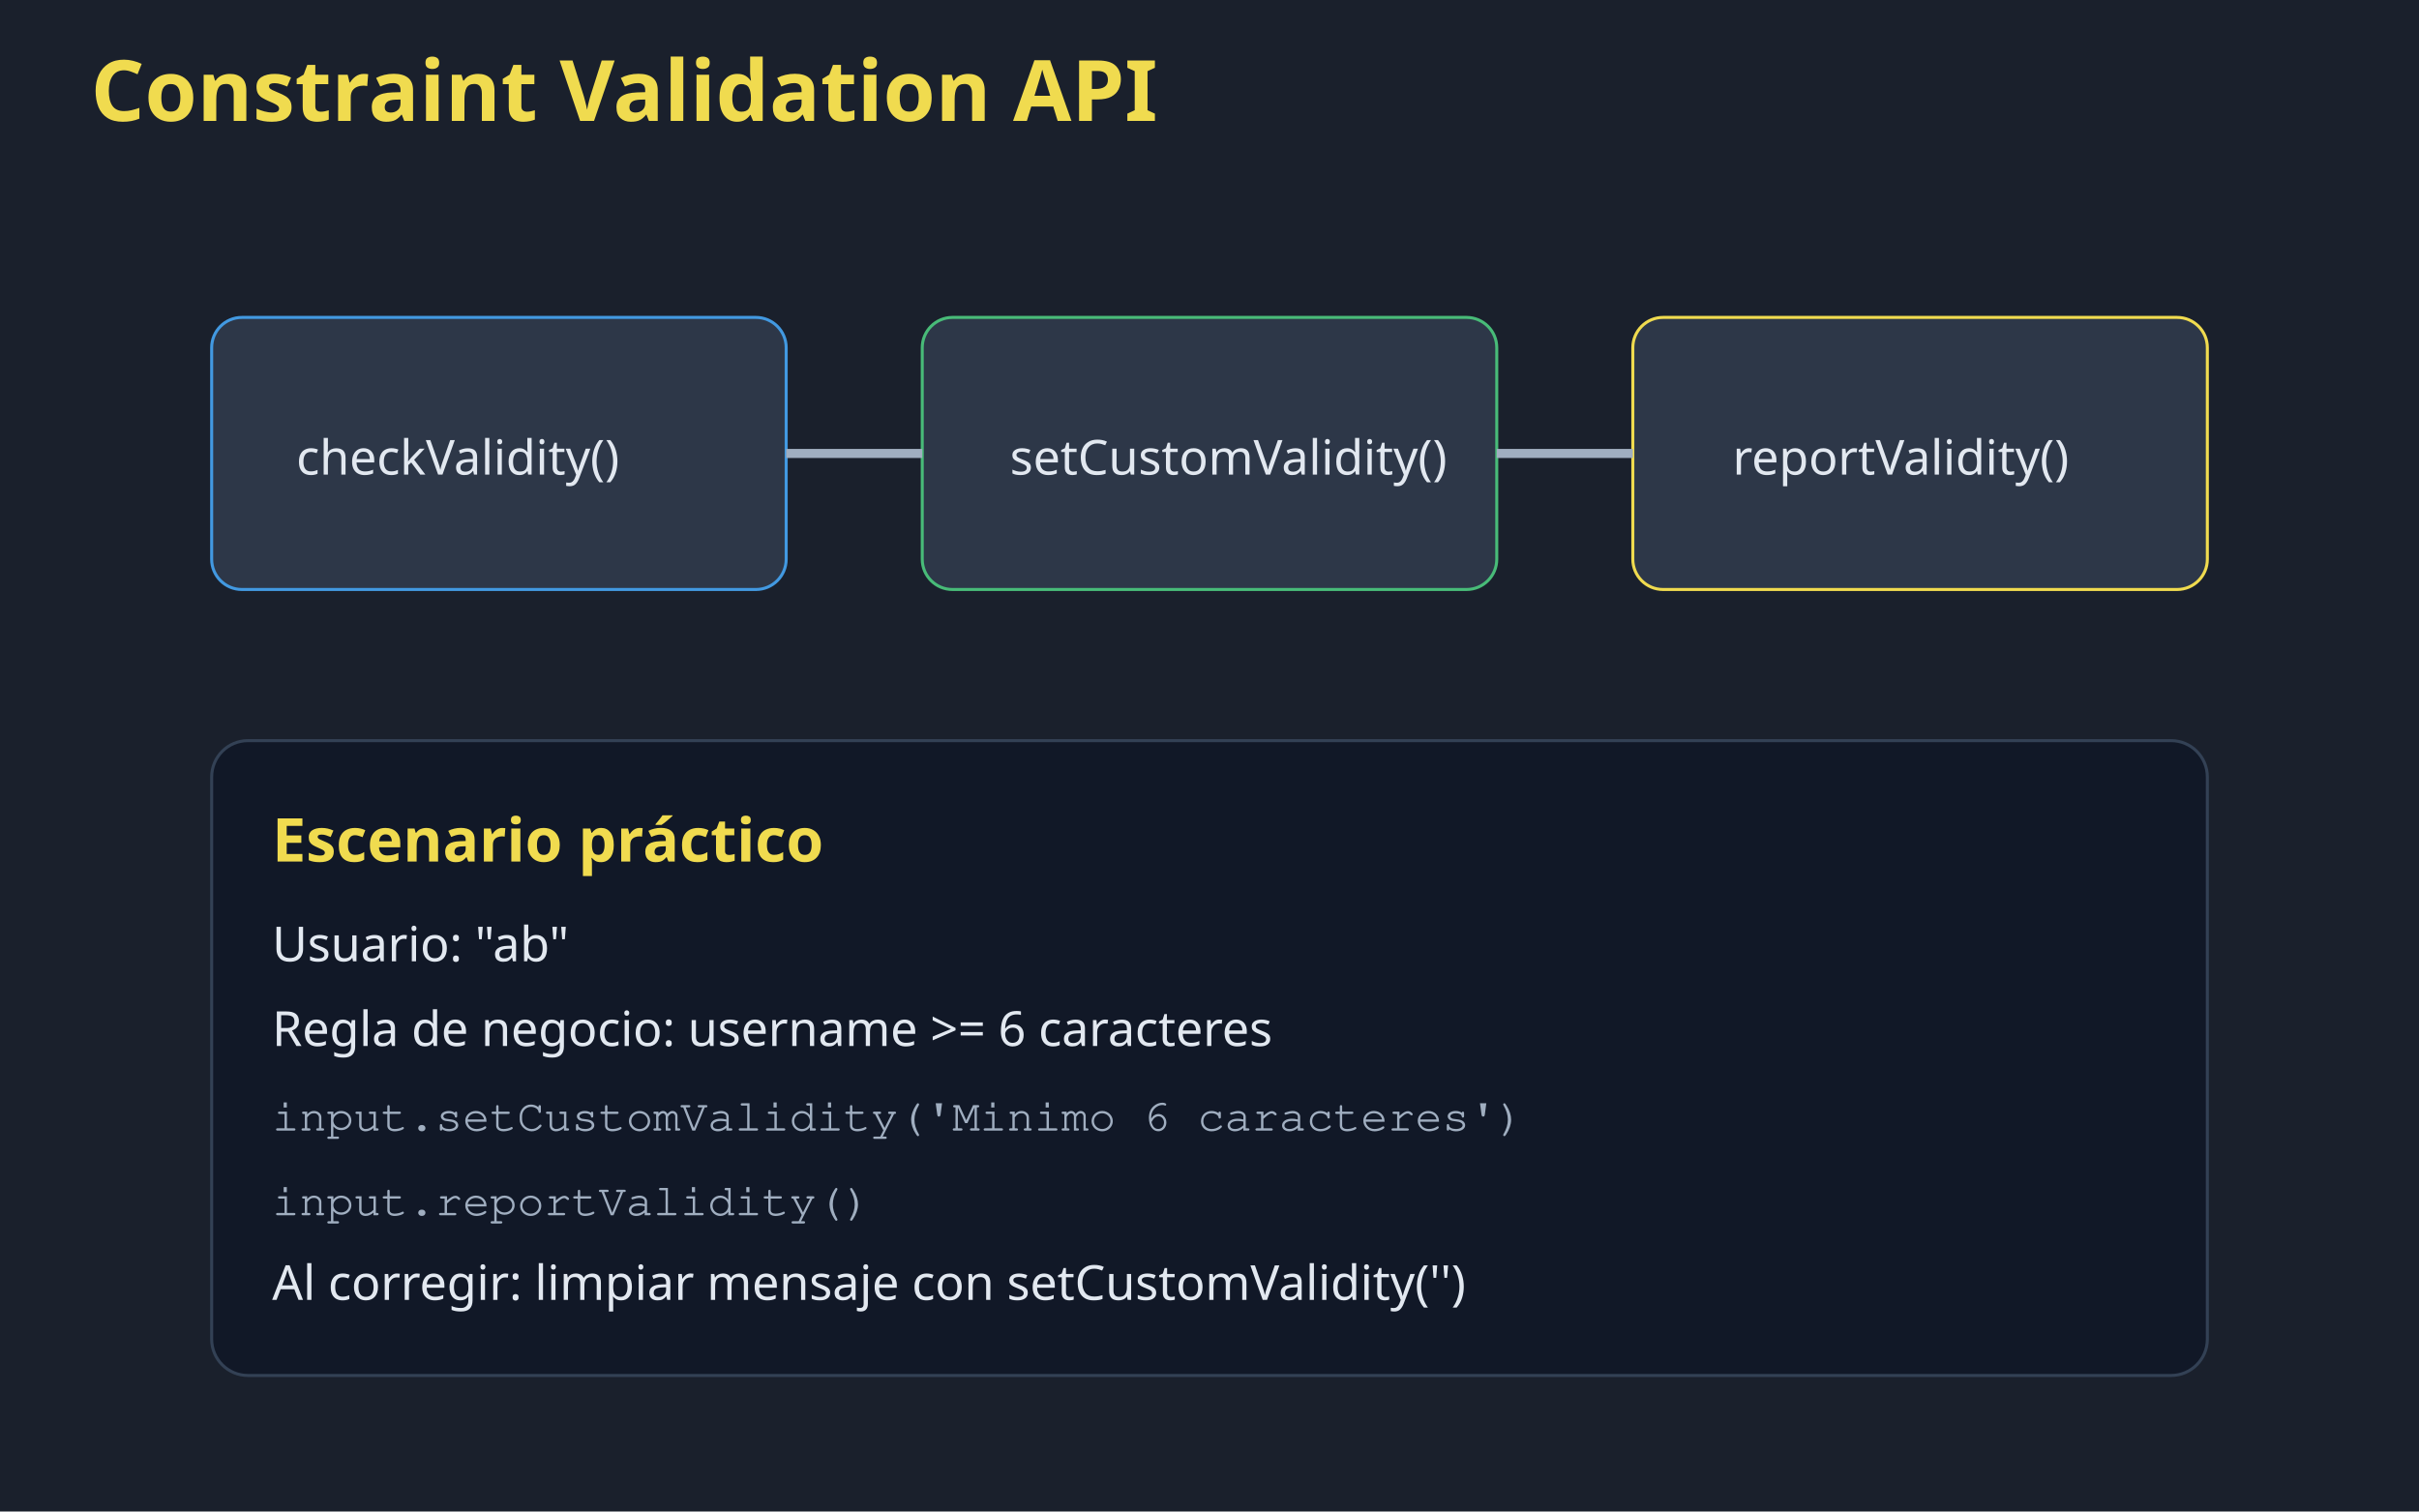
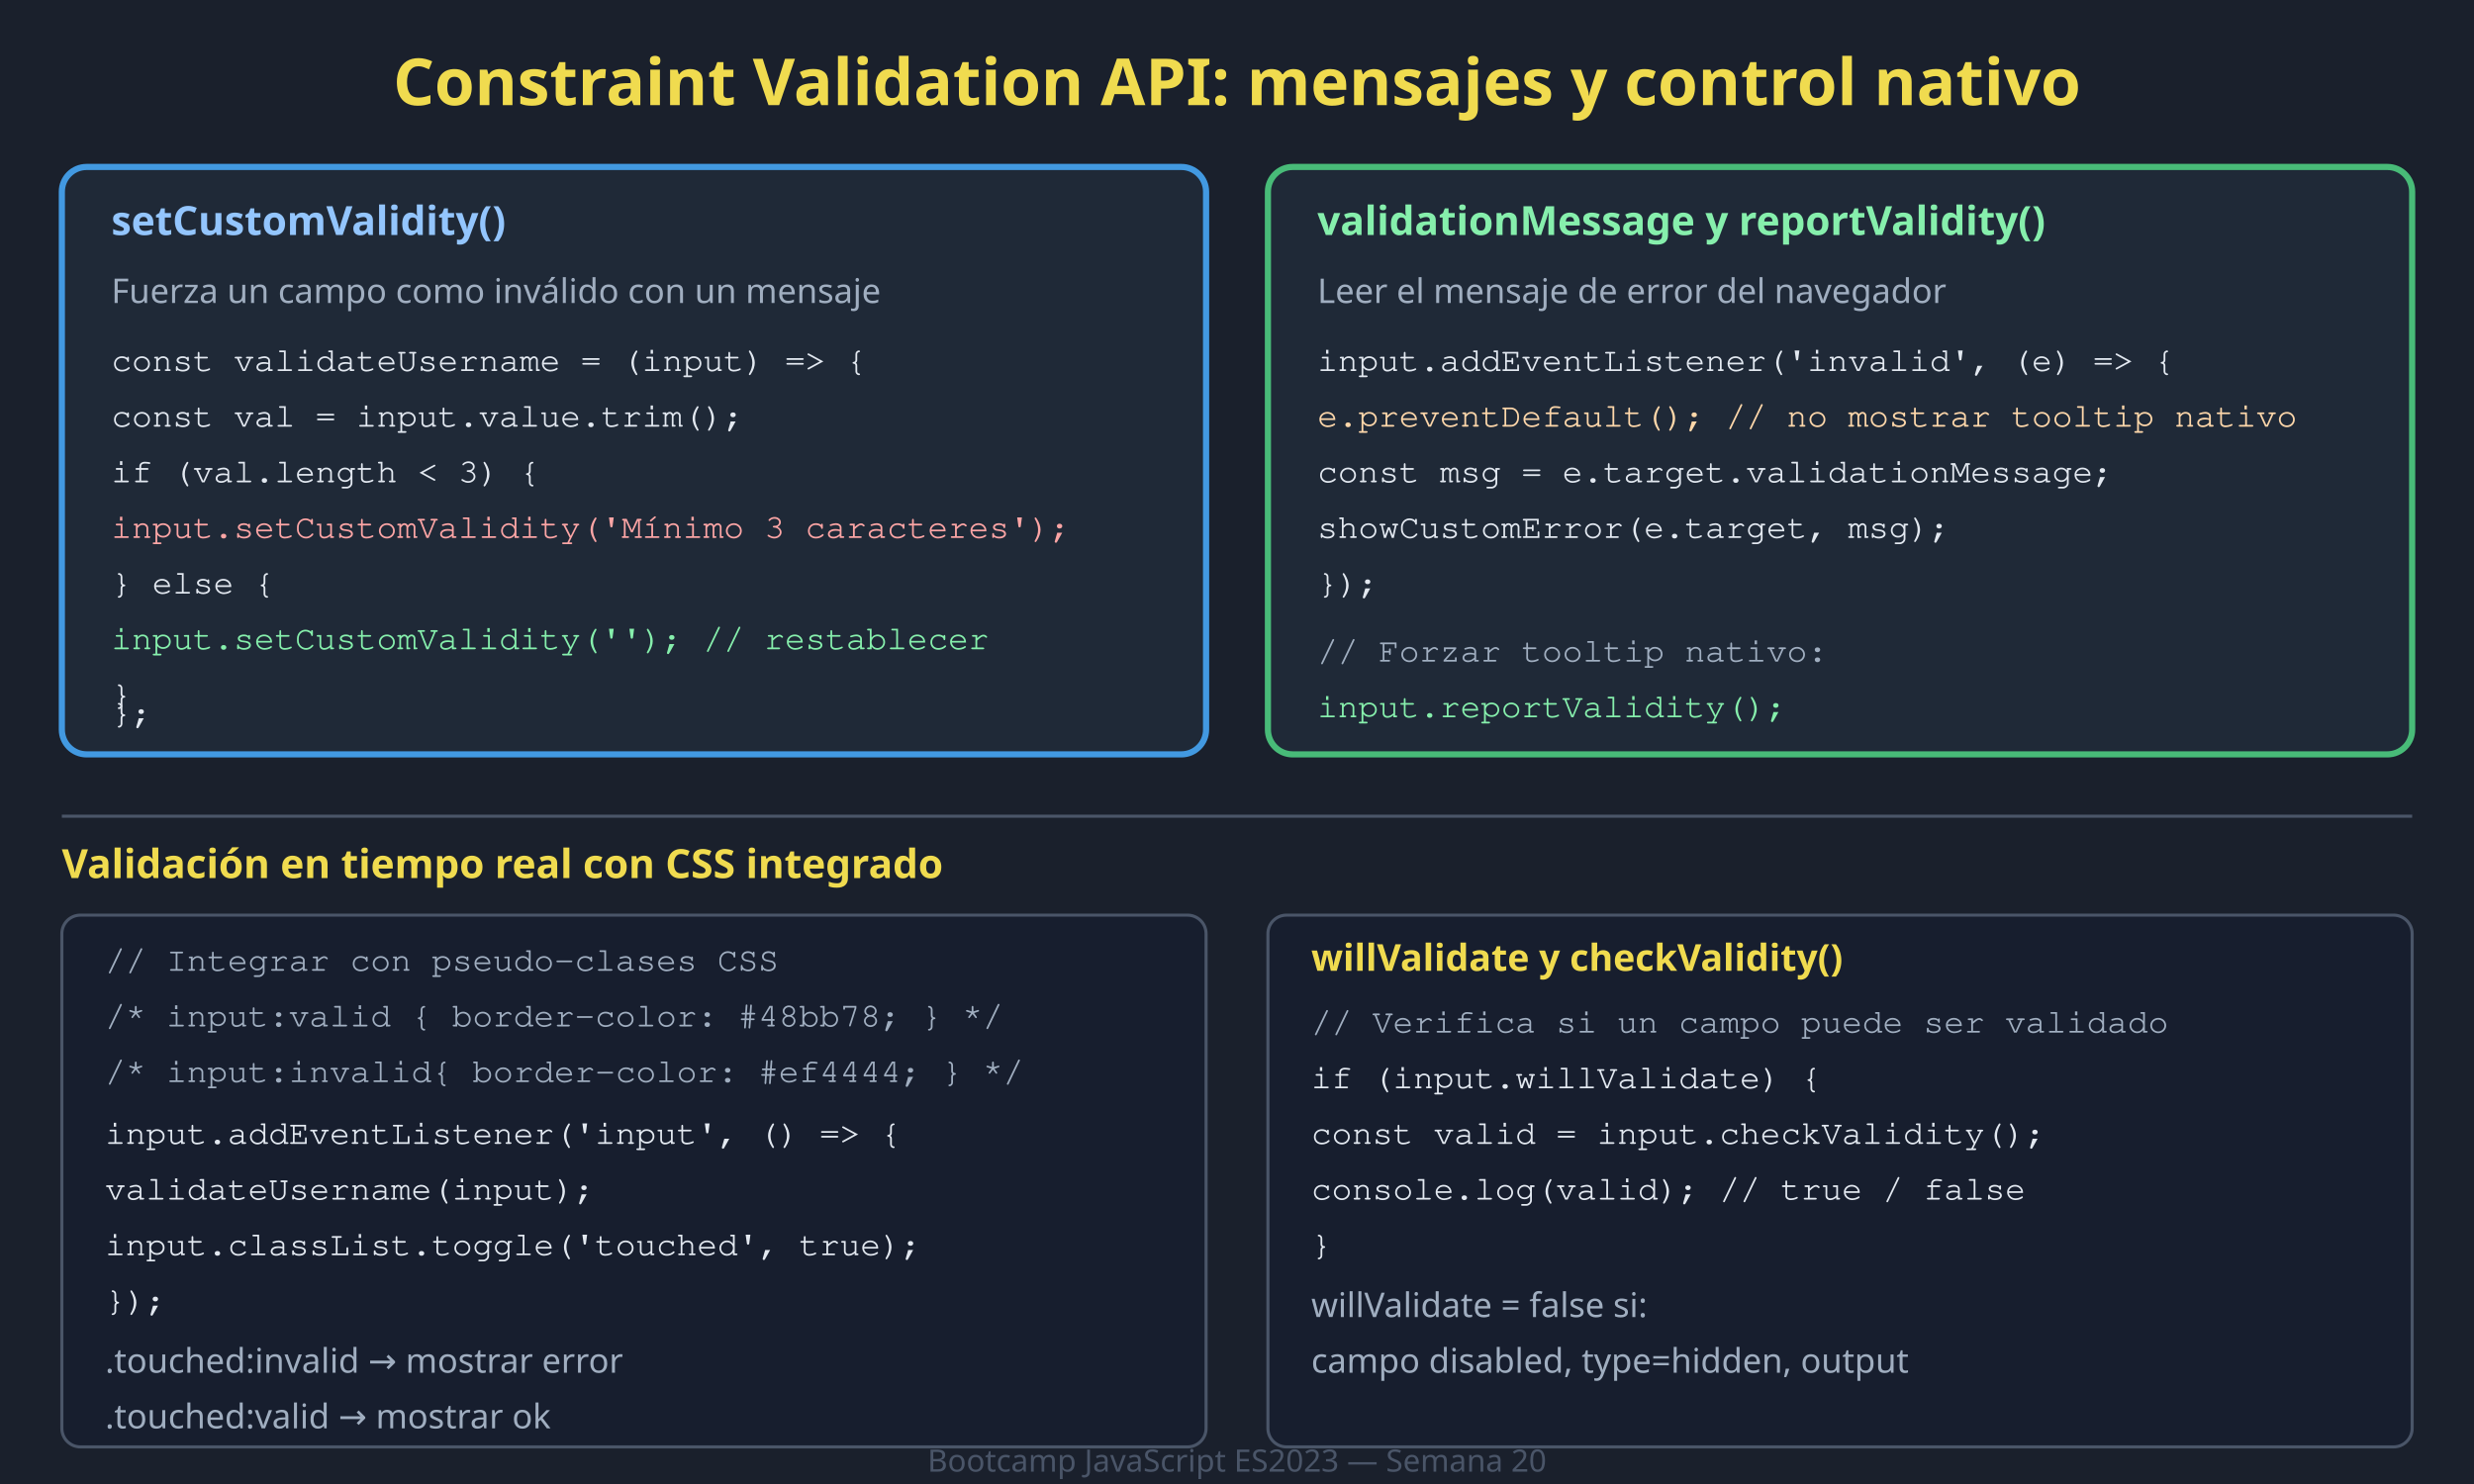
- <svg xmlns="http://www.w3.org/2000/svg" viewBox="0 0 800 500" role="img" aria-labelledby="title desc">
-   <rect width="800" height="500" fill="#1a202c" />
-   <text x="30" y="40" fill="#f0db4f" font-size="28" font-family="system-ui, sans-serif" font-weight="700">Constraint Validation API</text>
-   <rect x="70" y="105" width="190" height="90" rx="10" fill="#2d3748" stroke="#4299e1" />
-   <text x="98" y="157" fill="#e2e8f0" font-size="16" font-family="system-ui, sans-serif">checkValidity()</text>
-   <rect x="305" y="105" width="190" height="90" rx="10" fill="#2d3748" stroke="#48bb78" />
-   <text x="334" y="157" fill="#e2e8f0" font-size="16" font-family="system-ui, sans-serif">setCustomValidity()</text>
-   <rect x="540" y="105" width="190" height="90" rx="10" fill="#2d3748" stroke="#f0db4f" />
-   <text x="573" y="157" fill="#e2e8f0" font-size="16" font-family="system-ui, sans-serif">reportValidity()</text>
-   <path d="M260 150 H305" stroke="#a0aec0" stroke-width="3" />
-   <path d="M495 150 H540" stroke="#a0aec0" stroke-width="3" />
-   <rect x="70" y="245" width="660" height="210" rx="12" fill="#111827" stroke="#334155" />
-   <text x="90" y="285" fill="#f0db4f" font-size="20" font-family="system-ui, sans-serif" font-weight="700">Escenario práctico</text>
-   <text x="90" y="318" fill="#e2e8f0" font-size="16" font-family="system-ui, sans-serif">Usuario: "ab"</text>
-   <text x="90" y="346" fill="#e2e8f0" font-size="16" font-family="system-ui, sans-serif">Regla de negocio: username &gt;= 6 caracteres</text>
-   <text x="90" y="374" fill="#a0aec0" font-size="15" font-family="Courier, monospace">input.setCustomValidity('Minimo 6 caracteres')</text>
-   <text x="90" y="402" fill="#a0aec0" font-size="15" font-family="Courier, monospace">input.reportValidity()</text>
-   <text x="90" y="430" fill="#e2e8f0" font-size="16" font-family="system-ui, sans-serif">Al corregir: limpiar mensaje con setCustomValidity('')</text>
+ <svg xmlns="http://www.w3.org/2000/svg" viewBox="0 0 800 480">
+   <rect width="800" height="480" fill="#1a202c" />
+   <text x="400" y="34" font-family="system-ui,sans-serif" font-size="21" font-weight="bold" fill="#f0db4f" text-anchor="middle">Constraint Validation API: mensajes y control nativo</text>
+   <rect x="20" y="54" width="370" height="190" fill="#1f2937" stroke="#4299e1" stroke-width="2" rx="8" />
+   <text x="36" y="76" font-family="system-ui,sans-serif" font-size="13" font-weight="bold" fill="#93c5fd">setCustomValidity()</text>
+   <text x="36" y="98" font-family="system-ui,sans-serif" font-size="11" fill="#a0aec0">Fuerza un campo como inválido con un mensaje</text>
+   <text x="36" y="120" font-family="Courier,monospace" font-size="11" fill="#e2e8f0">const validateUsername = (input) =&gt; {</text>
+   <text x="36" y="138" font-family="Courier,monospace" font-size="11" fill="#e2e8f0">  const val = input.value.trim();</text>
+   <text x="36" y="156" font-family="Courier,monospace" font-size="11" fill="#e2e8f0">  if (val.length &lt; 3) {</text>
+   <text x="36" y="174" font-family="Courier,monospace" font-size="11" fill="#fca5a5">    input.setCustomValidity('Mínimo 3 caracteres');</text>
+   <text x="36" y="192" font-family="Courier,monospace" font-size="11" fill="#e2e8f0">  } else {</text>
+   <text x="36" y="210" font-family="Courier,monospace" font-size="11" fill="#86efac">    input.setCustomValidity(''); // restablecer</text>
+   <text x="36" y="228" font-family="Courier,monospace" font-size="11" fill="#e2e8f0">  }</text>
+   <text x="36" y="234" font-family="Courier,monospace" font-size="11" fill="#e2e8f0">};</text>
+   <rect x="410" y="54" width="370" height="190" fill="#1f2937" stroke="#48bb78" stroke-width="2" rx="8" />
+   <text x="426" y="76" font-family="system-ui,sans-serif" font-size="13" font-weight="bold" fill="#86efac">validationMessage y reportValidity()</text>
+   <text x="426" y="98" font-family="system-ui,sans-serif" font-size="11" fill="#a0aec0">Leer el mensaje de error del navegador</text>
+   <text x="426" y="120" font-family="Courier,monospace" font-size="11" fill="#e2e8f0">input.addEventListener('invalid', (e) =&gt; {</text>
+   <text x="426" y="138" font-family="Courier,monospace" font-size="11" fill="#fed7aa">  e.preventDefault(); // no mostrar tooltip nativo</text>
+   <text x="426" y="156" font-family="Courier,monospace" font-size="11" fill="#e2e8f0">  const msg = e.target.validationMessage;</text>
+   <text x="426" y="174" font-family="Courier,monospace" font-size="11" fill="#e2e8f0">  showCustomError(e.target, msg);</text>
+   <text x="426" y="192" font-family="Courier,monospace" font-size="11" fill="#e2e8f0">});</text>
+   <text x="426" y="214" font-family="Courier,monospace" font-size="11" fill="#a0aec0">// Forzar tooltip nativo:</text>
+   <text x="426" y="232" font-family="Courier,monospace" font-size="11" fill="#86efac">input.reportValidity();</text>
+   <line x1="20" y1="264" x2="780" y2="264" stroke="#4a5568" stroke-width="1" />
+   <text x="20" y="284" font-family="system-ui,sans-serif" font-size="13" font-weight="bold" fill="#f0db4f">Validación en tiempo real con CSS integrado</text>
+   <rect x="20" y="296" width="370" height="172" fill="#171e2e" rx="6" stroke="#4a5568" stroke-width="1" />
+   <text x="34" y="314" font-family="Courier,monospace" font-size="11" fill="#a0aec0">// Integrar con pseudo-clases CSS</text>
+   <text x="34" y="332" font-family="Courier,monospace" font-size="11" fill="#a0aec0">/* input:valid  { border-color: #48bb78; } */</text>
+   <text x="34" y="350" font-family="Courier,monospace" font-size="11" fill="#a0aec0">/* input:invalid{ border-color: #ef4444; } */</text>
+   <text x="34" y="370" font-family="Courier,monospace" font-size="11" fill="#e2e8f0">input.addEventListener('input', () =&gt; {</text>
+   <text x="34" y="388" font-family="Courier,monospace" font-size="11" fill="#e2e8f0">  validateUsername(input);</text>
+   <text x="34" y="406" font-family="Courier,monospace" font-size="11" fill="#e2e8f0">  input.classList.toggle('touched', true);</text>
+   <text x="34" y="424" font-family="Courier,monospace" font-size="11" fill="#e2e8f0">});</text>
+   <text x="34" y="444" font-family="system-ui,sans-serif" font-size="11" fill="#a0aec0">.touched:invalid → mostrar error</text>
+   <text x="34" y="462" font-family="system-ui,sans-serif" font-size="11" fill="#a0aec0">.touched:valid   → mostrar ok</text>
+   <rect x="410" y="296" width="370" height="172" fill="#171e2e" rx="6" stroke="#4a5568" stroke-width="1" />
+   <text x="424" y="314" font-family="system-ui,sans-serif" font-size="12" font-weight="bold" fill="#f0db4f">willValidate y checkValidity()</text>
+   <text x="424" y="334" font-family="Courier,monospace" font-size="11" fill="#a0aec0">// Verifica si un campo puede ser validado</text>
+   <text x="424" y="352" font-family="Courier,monospace" font-size="11" fill="#e2e8f0">if (input.willValidate) {</text>
+   <text x="424" y="370" font-family="Courier,monospace" font-size="11" fill="#e2e8f0">  const valid = input.checkValidity();</text>
+   <text x="424" y="388" font-family="Courier,monospace" font-size="11" fill="#e2e8f0">  console.log(valid); // true / false</text>
+   <text x="424" y="406" font-family="Courier,monospace" font-size="11" fill="#e2e8f0">}</text>
+   <text x="424" y="426" font-family="system-ui,sans-serif" font-size="11" fill="#a0aec0">willValidate = false si:</text>
+   <text x="424" y="444" font-family="system-ui,sans-serif" font-size="11" fill="#a0aec0">campo disabled, type=hidden, output</text>
+   <text x="400" y="476" font-family="system-ui,sans-serif" font-size="10" fill="#4a5568" text-anchor="middle">Bootcamp JavaScript ES2023 — Semana 20</text>
</svg>
